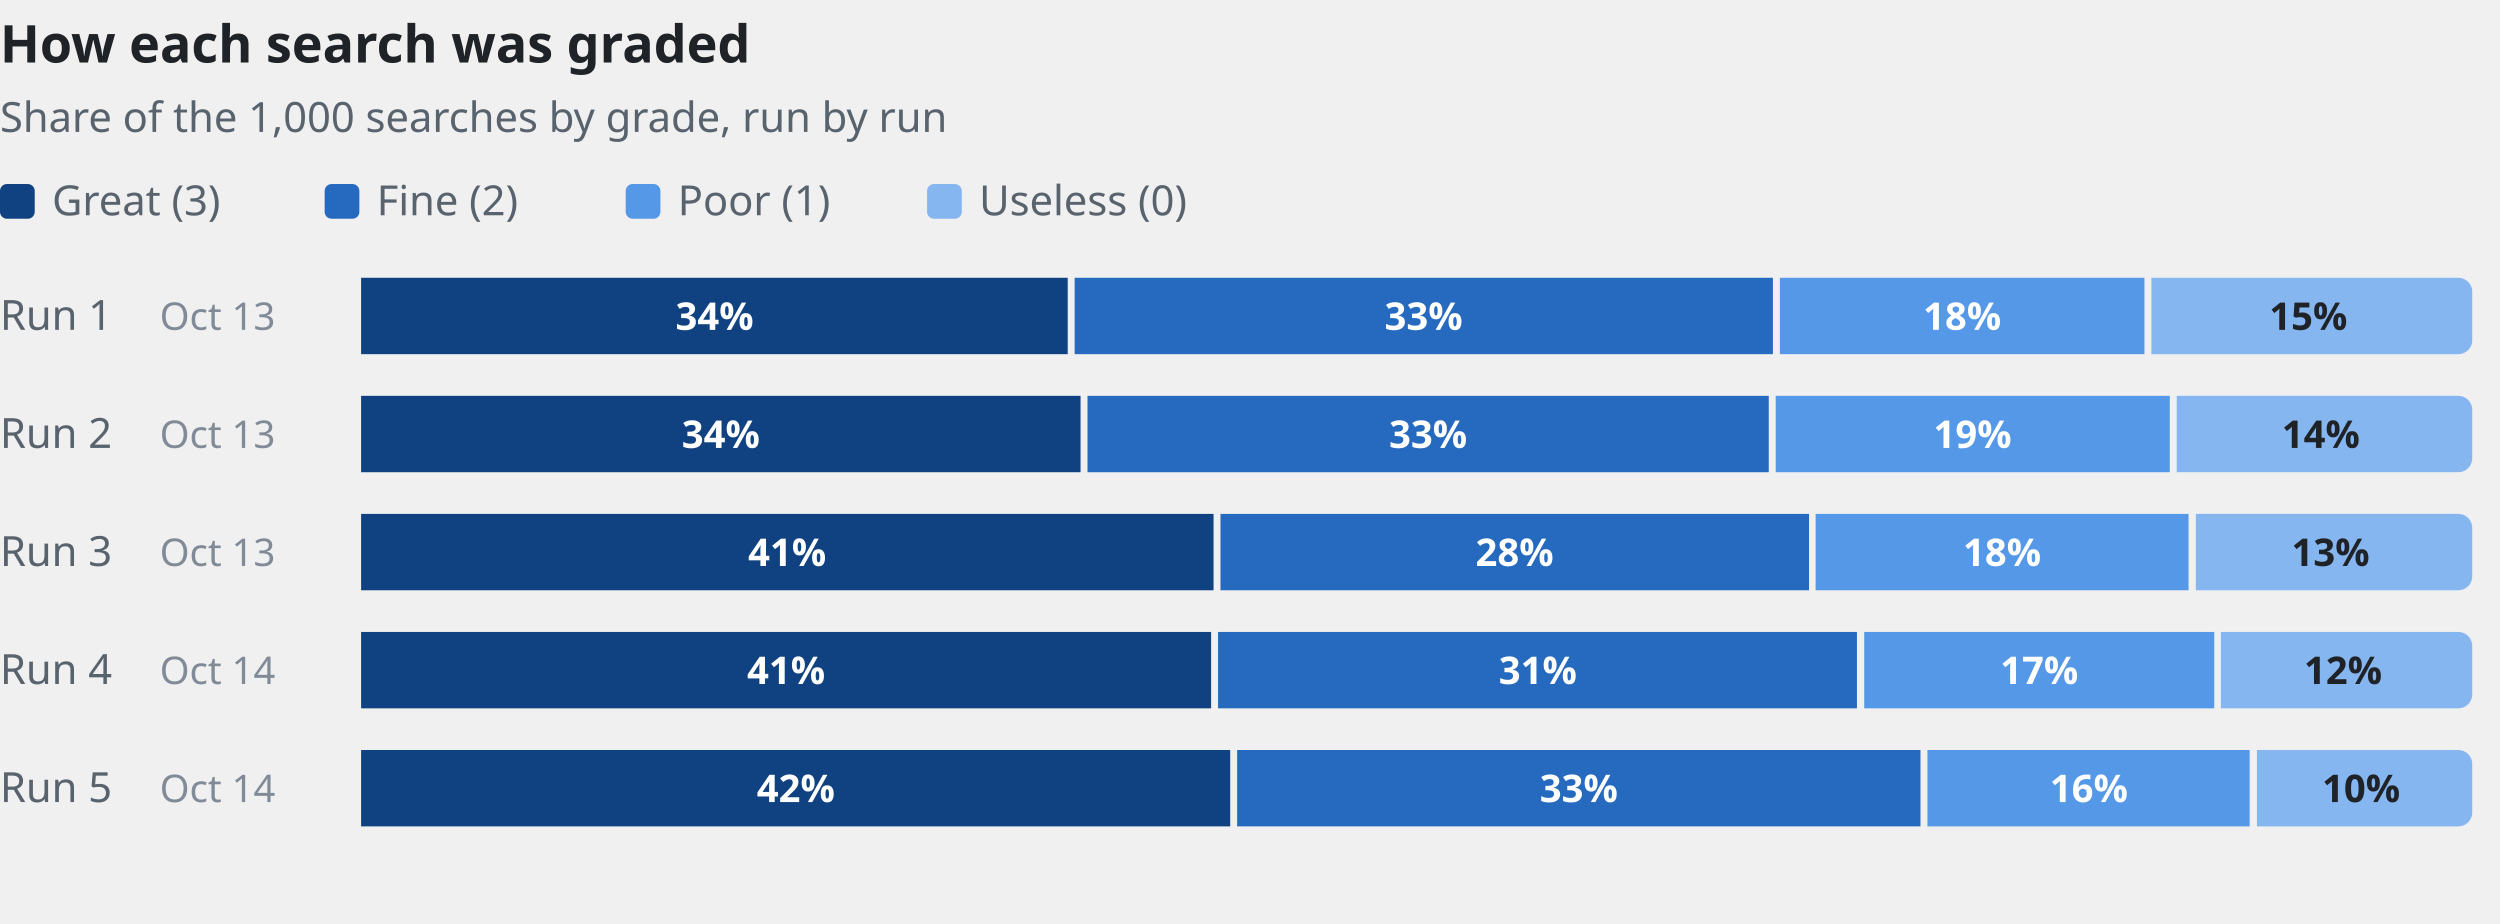
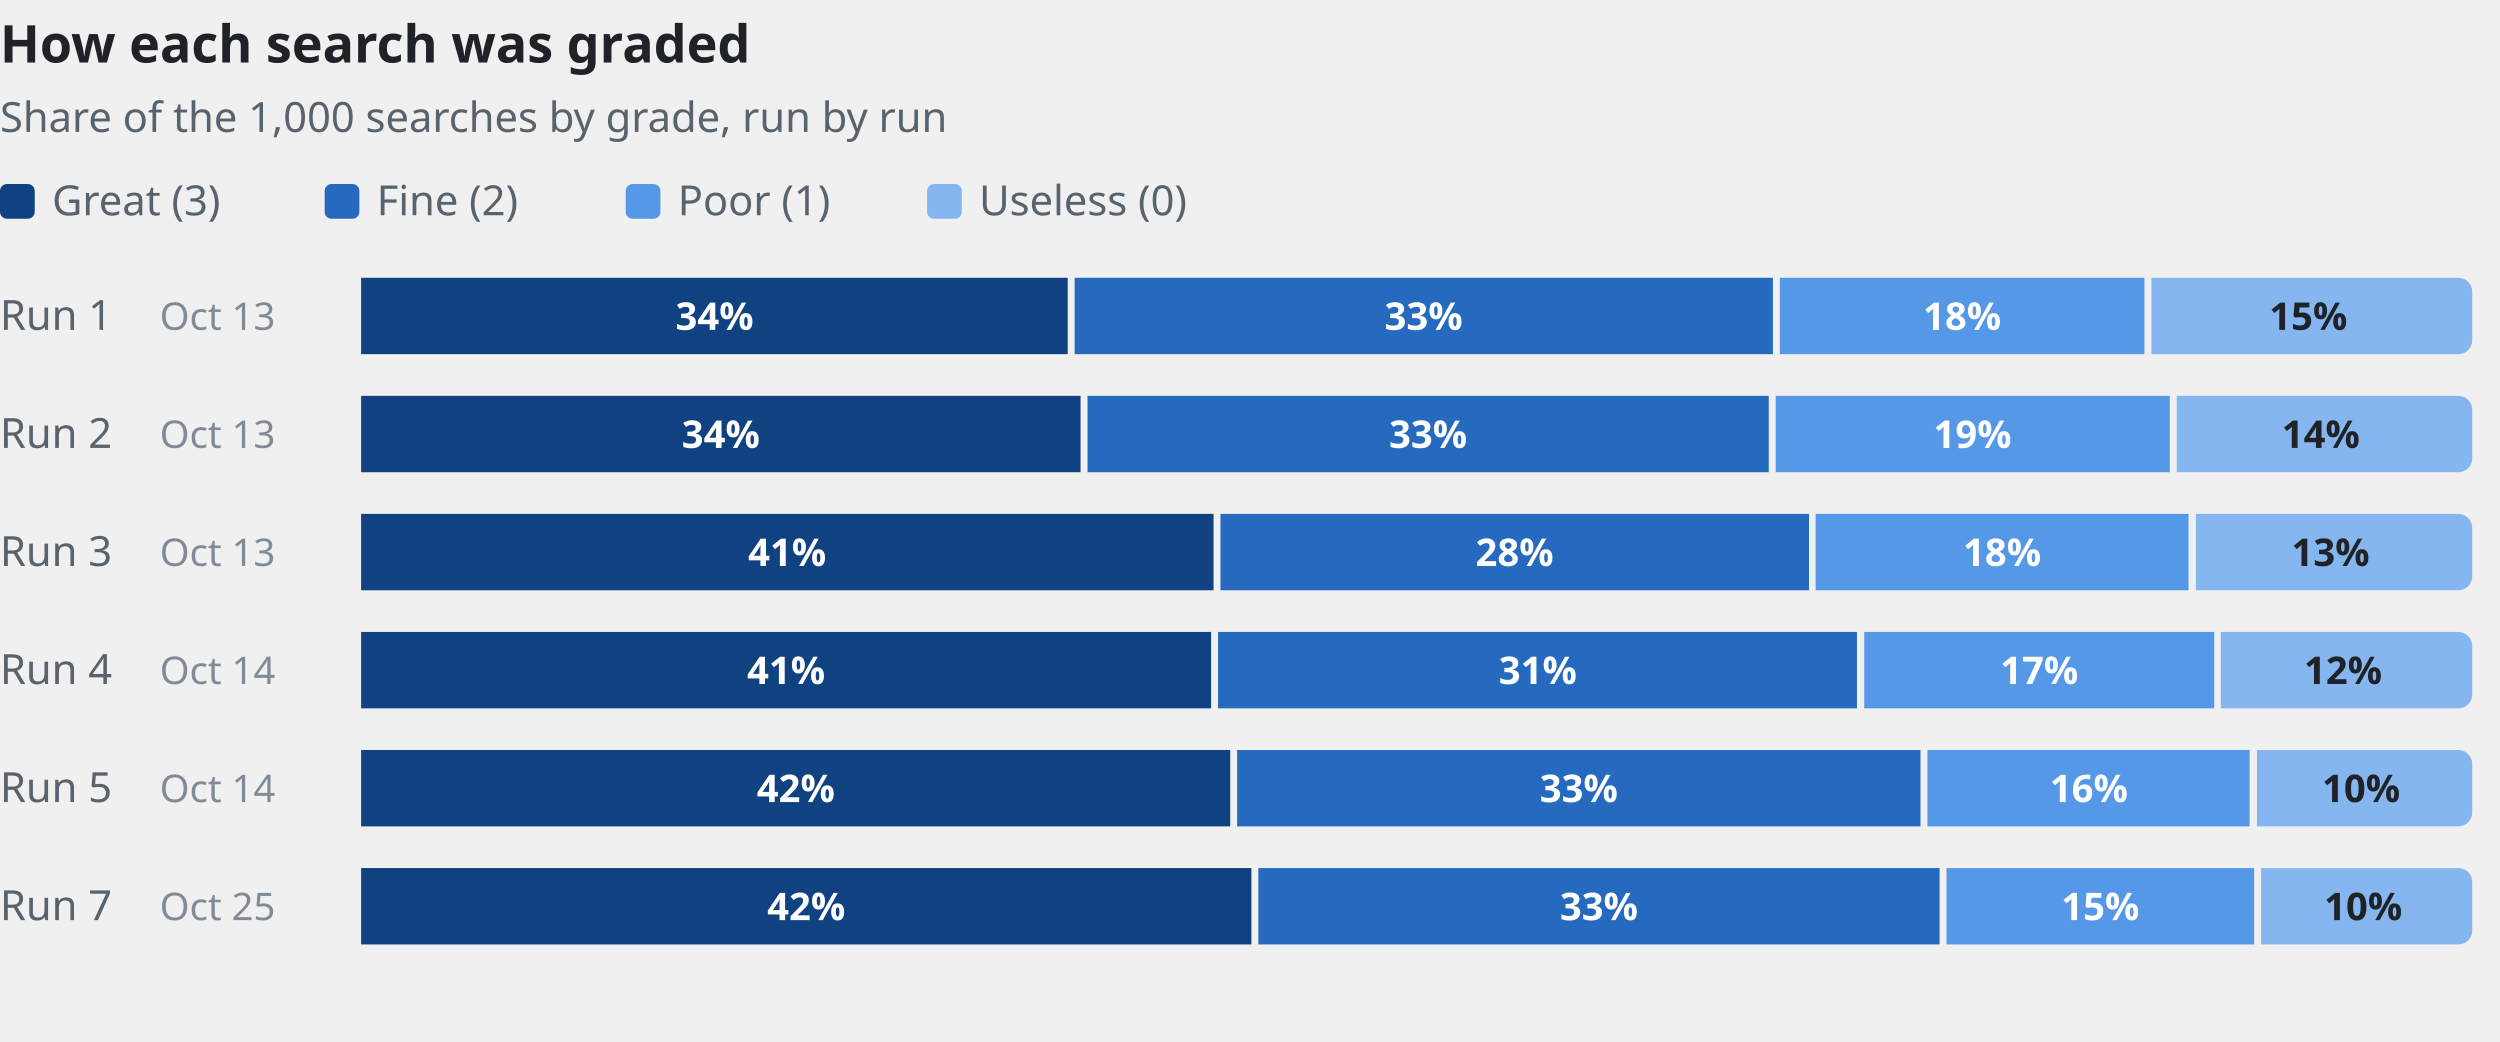
- <svg xmlns="http://www.w3.org/2000/svg" width="720" height="266" viewBox="0 0 720 266" role="img" font-family="-apple-system,BlinkMacSystemFont,'Segoe UI','Noto Sans',Helvetica,Arial,sans-serif">
+ <svg xmlns="http://www.w3.org/2000/svg" width="720" height="300" viewBox="0 0 720 300" role="img" font-family="-apple-system,BlinkMacSystemFont,'Segoe UI','Noto Sans',Helvetica,Arial,sans-serif">
  <text x="0.0" y="18.0" font-size="15" fill="#1f2328" text-anchor="start" font-weight="600">How each search was graded</text>
  <text x="0.0" y="38.0" font-size="12" fill="#59636e" text-anchor="start" font-weight="400">Share of the 1,000 searches by grade, run by run</text>
  <rect x="0.0" y="53.0" width="10" height="10" rx="2" fill="#104281" />
  <text x="15.0" y="62.0" font-size="12" fill="#59636e" text-anchor="start" font-weight="400">Great (3)</text>
  <rect x="93.5" y="53.0" width="10" height="10" rx="2" fill="#256abf" />
  <text x="108.5" y="62.0" font-size="12" fill="#59636e" text-anchor="start" font-weight="400">Fine (2)</text>
  <rect x="180.2" y="53.0" width="10" height="10" rx="2" fill="#5598e7" />
  <text x="195.2" y="62.0" font-size="12" fill="#59636e" text-anchor="start" font-weight="400">Poor (1)</text>
  <rect x="267.0" y="53.0" width="10" height="10" rx="2" fill="#86b6ef" />
  <text x="282.0" y="62.0" font-size="12" fill="#59636e" text-anchor="start" font-weight="400">Useless (0)</text>
  <text x="0.0" y="95.0" font-size="12" fill="#59636e" text-anchor="start" font-weight="400">Run 1</text>
  <text x="46.0" y="95.0" font-size="11" fill="#818b98" text-anchor="start" font-weight="400">Oct 13</text>
  <rect x="104.0" y="80.0" width="203.5" height="22" fill="#104281" />
  <text x="205.8" y="95.0" font-size="11" fill="#ffffff" text-anchor="middle" font-weight="600">34%</text>
  <rect x="309.5" y="80.0" width="201.1" height="22" fill="#256abf" />
  <text x="410.0" y="95.0" font-size="11" fill="#ffffff" text-anchor="middle" font-weight="600">33%</text>
  <rect x="512.6" y="80.0" width="105.0" height="22" fill="#5598e7" />
  <text x="565.1" y="95.0" font-size="11" fill="#ffffff" text-anchor="middle" font-weight="600">18%</text>
  <path d="M619.6,80.0 h88.4 a4,4 0 0 1 4,4 v14 a4,4 0 0 1 -4,4 h-88.4 z" fill="#86b6ef" />
  <text x="664.8" y="95.0" font-size="11" fill="#1f2328" text-anchor="middle" font-weight="600">15%</text>
  <text x="0.0" y="129.0" font-size="12" fill="#59636e" text-anchor="start" font-weight="400">Run 2</text>
  <text x="46.0" y="129.0" font-size="11" fill="#818b98" text-anchor="start" font-weight="400">Oct 13</text>
  <rect x="104.0" y="114.0" width="207.2" height="22" fill="#104281" />
  <text x="207.6" y="129.0" font-size="11" fill="#ffffff" text-anchor="middle" font-weight="600">34%</text>
  <rect x="313.2" y="114.0" width="196.2" height="22" fill="#256abf" />
  <text x="411.3" y="129.0" font-size="11" fill="#ffffff" text-anchor="middle" font-weight="600">33%</text>
  <rect x="511.4" y="114.0" width="113.5" height="22" fill="#5598e7" />
  <text x="568.1" y="129.0" font-size="11" fill="#ffffff" text-anchor="middle" font-weight="600">19%</text>
  <path d="M626.9,114.0 h81.1 a4,4 0 0 1 4,4 v14 a4,4 0 0 1 -4,4 h-81.1 z" fill="#86b6ef" />
  <text x="668.4" y="129.0" font-size="11" fill="#1f2328" text-anchor="middle" font-weight="600">14%</text>
  <text x="0.0" y="163.0" font-size="12" fill="#59636e" text-anchor="start" font-weight="400">Run 3</text>
  <text x="46.0" y="163.0" font-size="11" fill="#818b98" text-anchor="start" font-weight="400">Oct 13</text>
  <rect x="104.0" y="148.0" width="245.5" height="22" fill="#104281" />
  <text x="226.7" y="163.0" font-size="11" fill="#ffffff" text-anchor="middle" font-weight="600">41%</text>
  <rect x="351.5" y="148.0" width="169.5" height="22" fill="#256abf" />
  <text x="436.2" y="163.0" font-size="11" fill="#ffffff" text-anchor="middle" font-weight="600">28%</text>
  <rect x="522.9" y="148.0" width="107.4" height="22" fill="#5598e7" />
  <text x="576.6" y="163.0" font-size="11" fill="#ffffff" text-anchor="middle" font-weight="600">18%</text>
  <path d="M632.4,148.0 h75.6 a4,4 0 0 1 4,4 v14 a4,4 0 0 1 -4,4 h-75.6 z" fill="#86b6ef" />
  <text x="671.2" y="163.0" font-size="11" fill="#1f2328" text-anchor="middle" font-weight="600">13%</text>
  <text x="0.0" y="197.0" font-size="12" fill="#59636e" text-anchor="start" font-weight="400">Run 4</text>
  <text x="46.0" y="197.0" font-size="11" fill="#818b98" text-anchor="start" font-weight="400">Oct 14</text>
  <rect x="104.0" y="182.0" width="244.8" height="22" fill="#104281" />
  <text x="226.4" y="197.0" font-size="11" fill="#ffffff" text-anchor="middle" font-weight="600">41%</text>
  <rect x="350.8" y="182.0" width="184.0" height="22" fill="#256abf" />
  <text x="442.9" y="197.0" font-size="11" fill="#ffffff" text-anchor="middle" font-weight="600">31%</text>
  <rect x="536.9" y="182.0" width="100.8" height="22" fill="#5598e7" />
  <text x="587.3" y="197.0" font-size="11" fill="#ffffff" text-anchor="middle" font-weight="600">17%</text>
  <path d="M639.6,182.0 h68.4 a4,4 0 0 1 4,4 v14 a4,4 0 0 1 -4,4 h-68.4 z" fill="#86b6ef" />
  <text x="674.8" y="197.0" font-size="11" fill="#1f2328" text-anchor="middle" font-weight="600">12%</text>
  <text x="0.0" y="231.0" font-size="12" fill="#59636e" text-anchor="start" font-weight="400">Run 5</text>
  <text x="46.0" y="231.0" font-size="11" fill="#818b98" text-anchor="start" font-weight="400">Oct 14</text>
  <rect x="104.0" y="216.0" width="250.3" height="22" fill="#104281" />
  <text x="229.2" y="231.0" font-size="11" fill="#ffffff" text-anchor="middle" font-weight="600">42%</text>
  <rect x="356.3" y="216.0" width="196.8" height="22" fill="#256abf" />
  <text x="454.7" y="231.0" font-size="11" fill="#ffffff" text-anchor="middle" font-weight="600">33%</text>
  <rect x="555.1" y="216.0" width="92.8" height="22" fill="#5598e7" />
  <text x="601.6" y="231.0" font-size="11" fill="#ffffff" text-anchor="middle" font-weight="600">16%</text>
  <path d="M650.0,216.0 h58.0 a4,4 0 0 1 4,4 v14 a4,4 0 0 1 -4,4 h-58.0 z" fill="#86b6ef" />
  <text x="680.0" y="231.0" font-size="11" fill="#1f2328" text-anchor="middle" font-weight="600">10%</text>
+   <text x="0.0" y="265.0" font-size="12" fill="#59636e" text-anchor="start" font-weight="400">Run 7</text>
+   <text x="46.0" y="265.0" font-size="11" fill="#818b98" text-anchor="start" font-weight="400">Oct 25</text>
+   <rect x="104.0" y="250.0" width="256.4" height="22" fill="#104281" />
+   <text x="232.2" y="265.0" font-size="11" fill="#ffffff" text-anchor="middle" font-weight="600">42%</text>
+   <rect x="362.4" y="250.0" width="196.2" height="22" fill="#256abf" />
+   <text x="460.5" y="265.0" font-size="11" fill="#ffffff" text-anchor="middle" font-weight="600">33%</text>
+   <rect x="560.6" y="250.0" width="88.6" height="22" fill="#5598e7" />
+   <text x="604.9" y="265.0" font-size="11" fill="#ffffff" text-anchor="middle" font-weight="600">15%</text>
+   <path d="M651.2,250.0 h56.8 a4,4 0 0 1 4,4 v14 a4,4 0 0 1 -4,4 h-56.8 z" fill="#86b6ef" />
+   <text x="680.6" y="265.0" font-size="11" fill="#1f2328" text-anchor="middle" font-weight="600">10%</text>
</svg>
